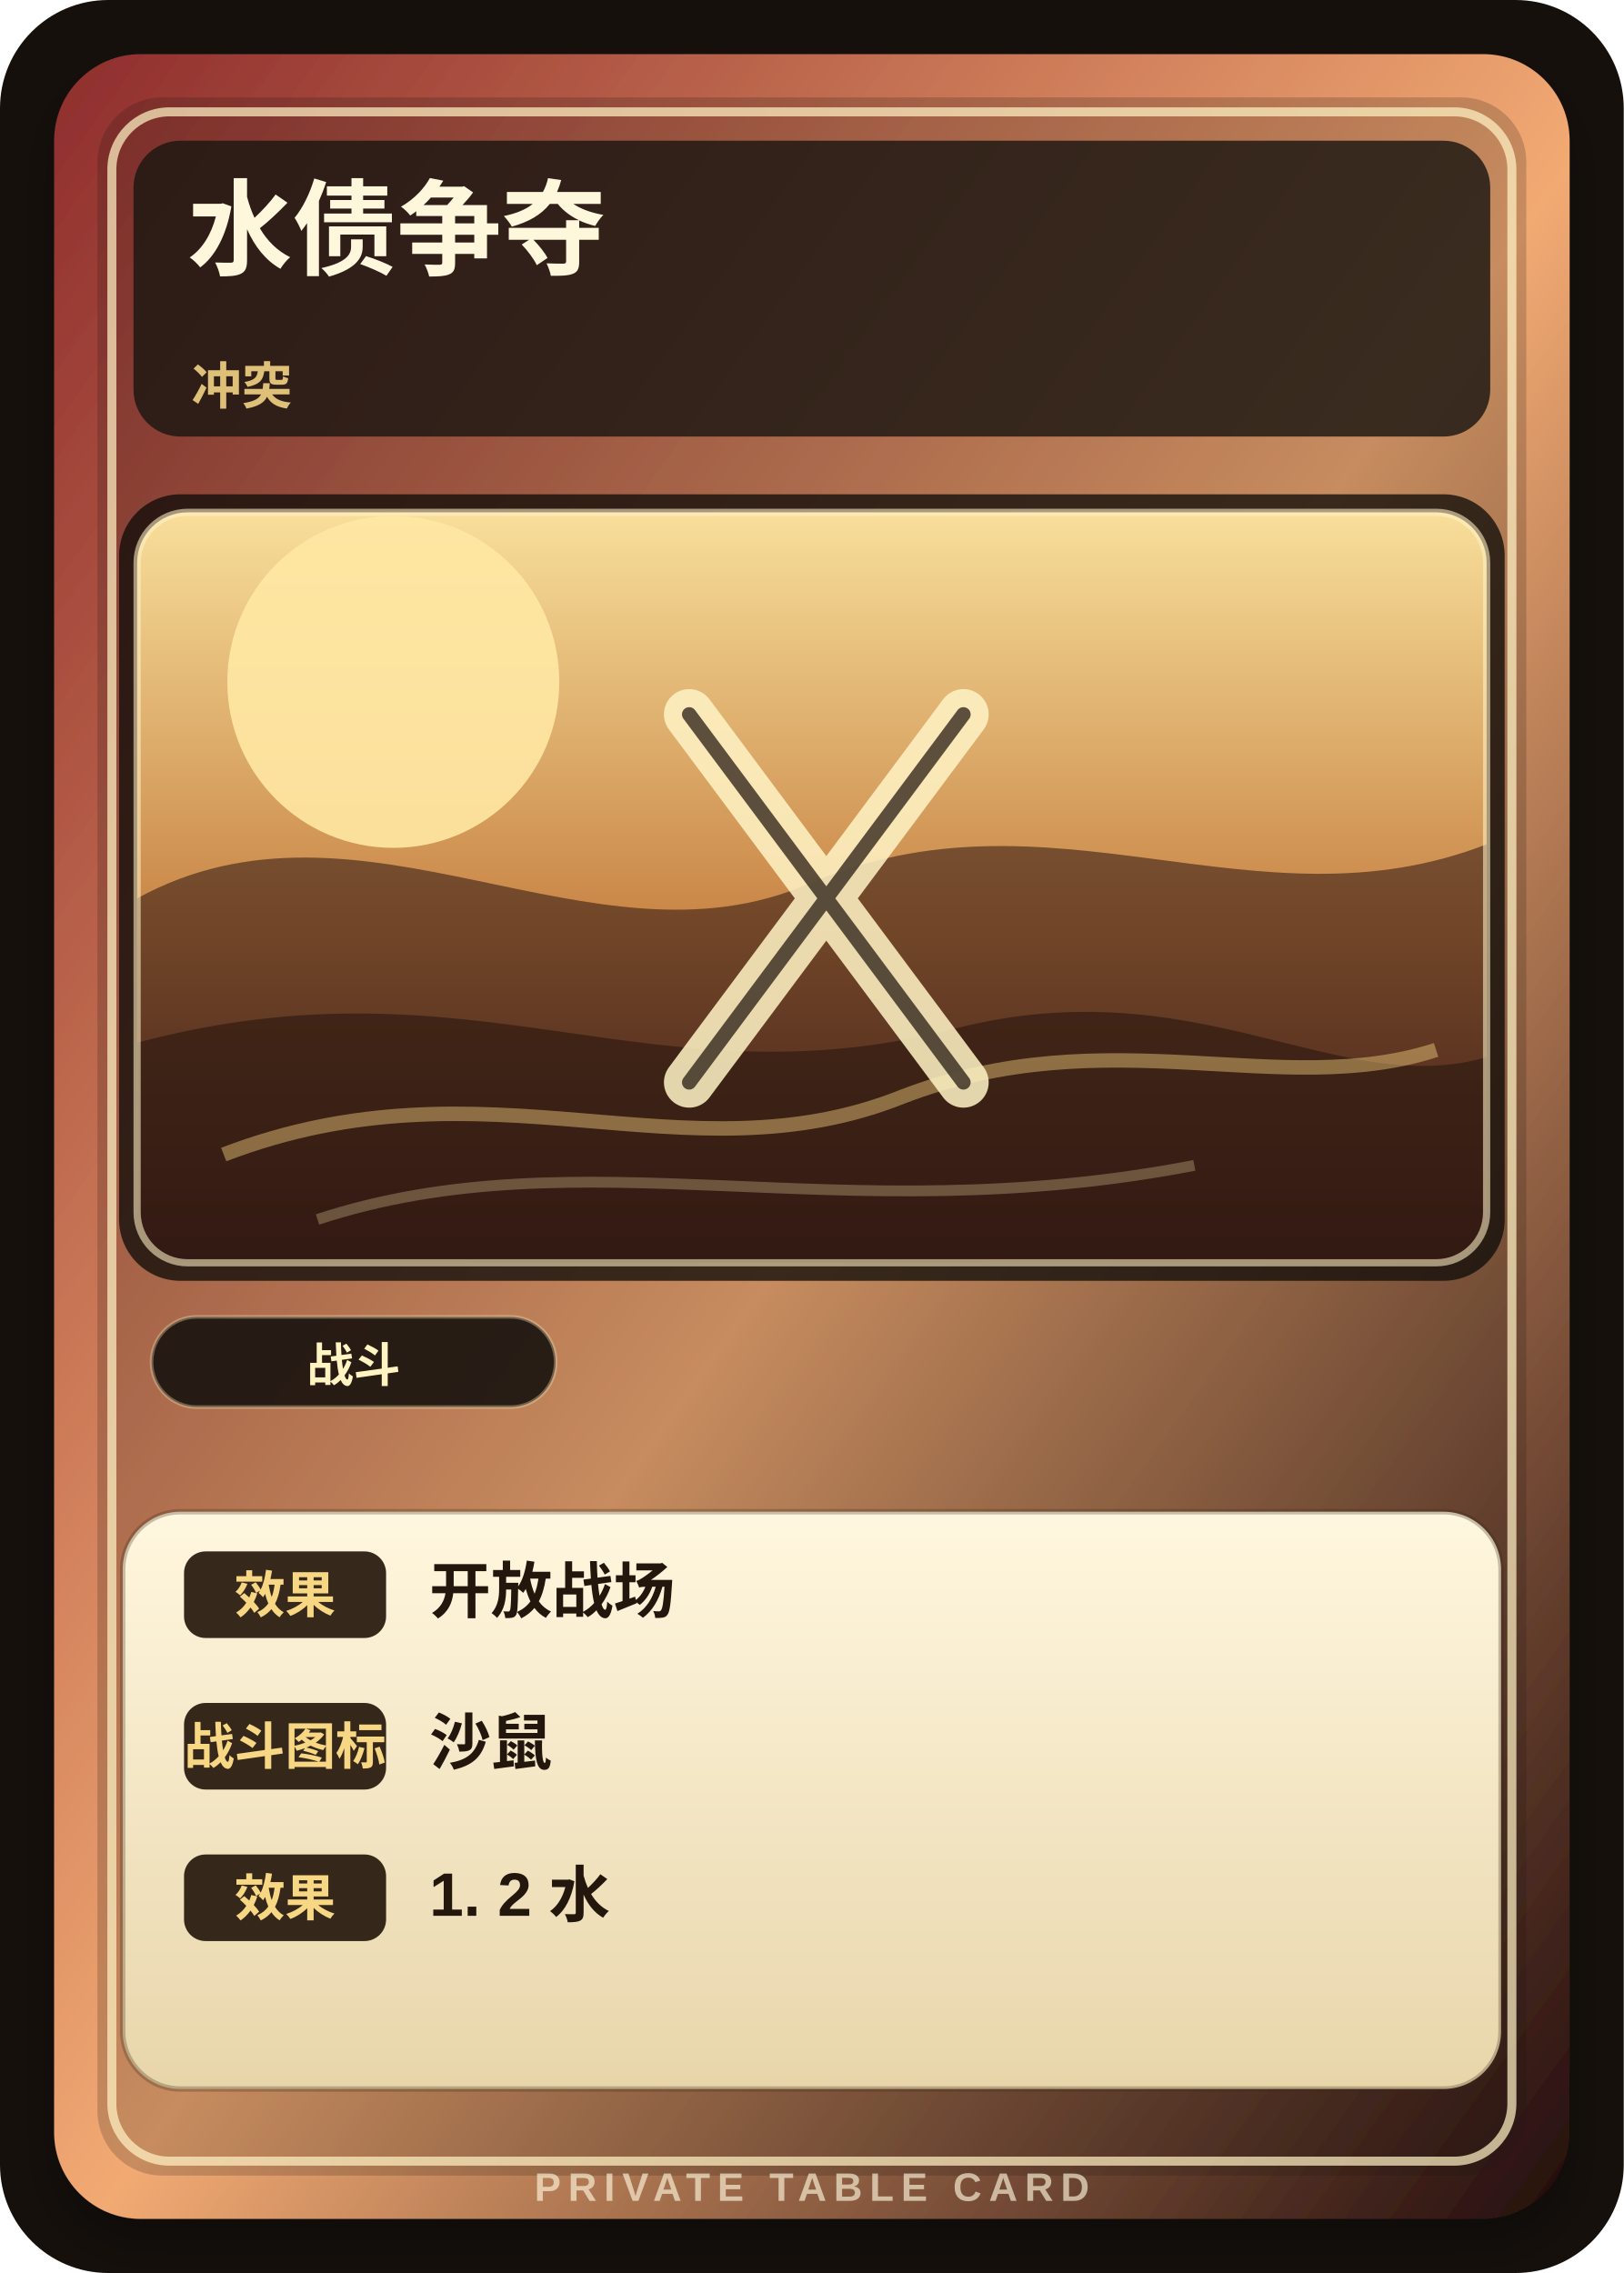
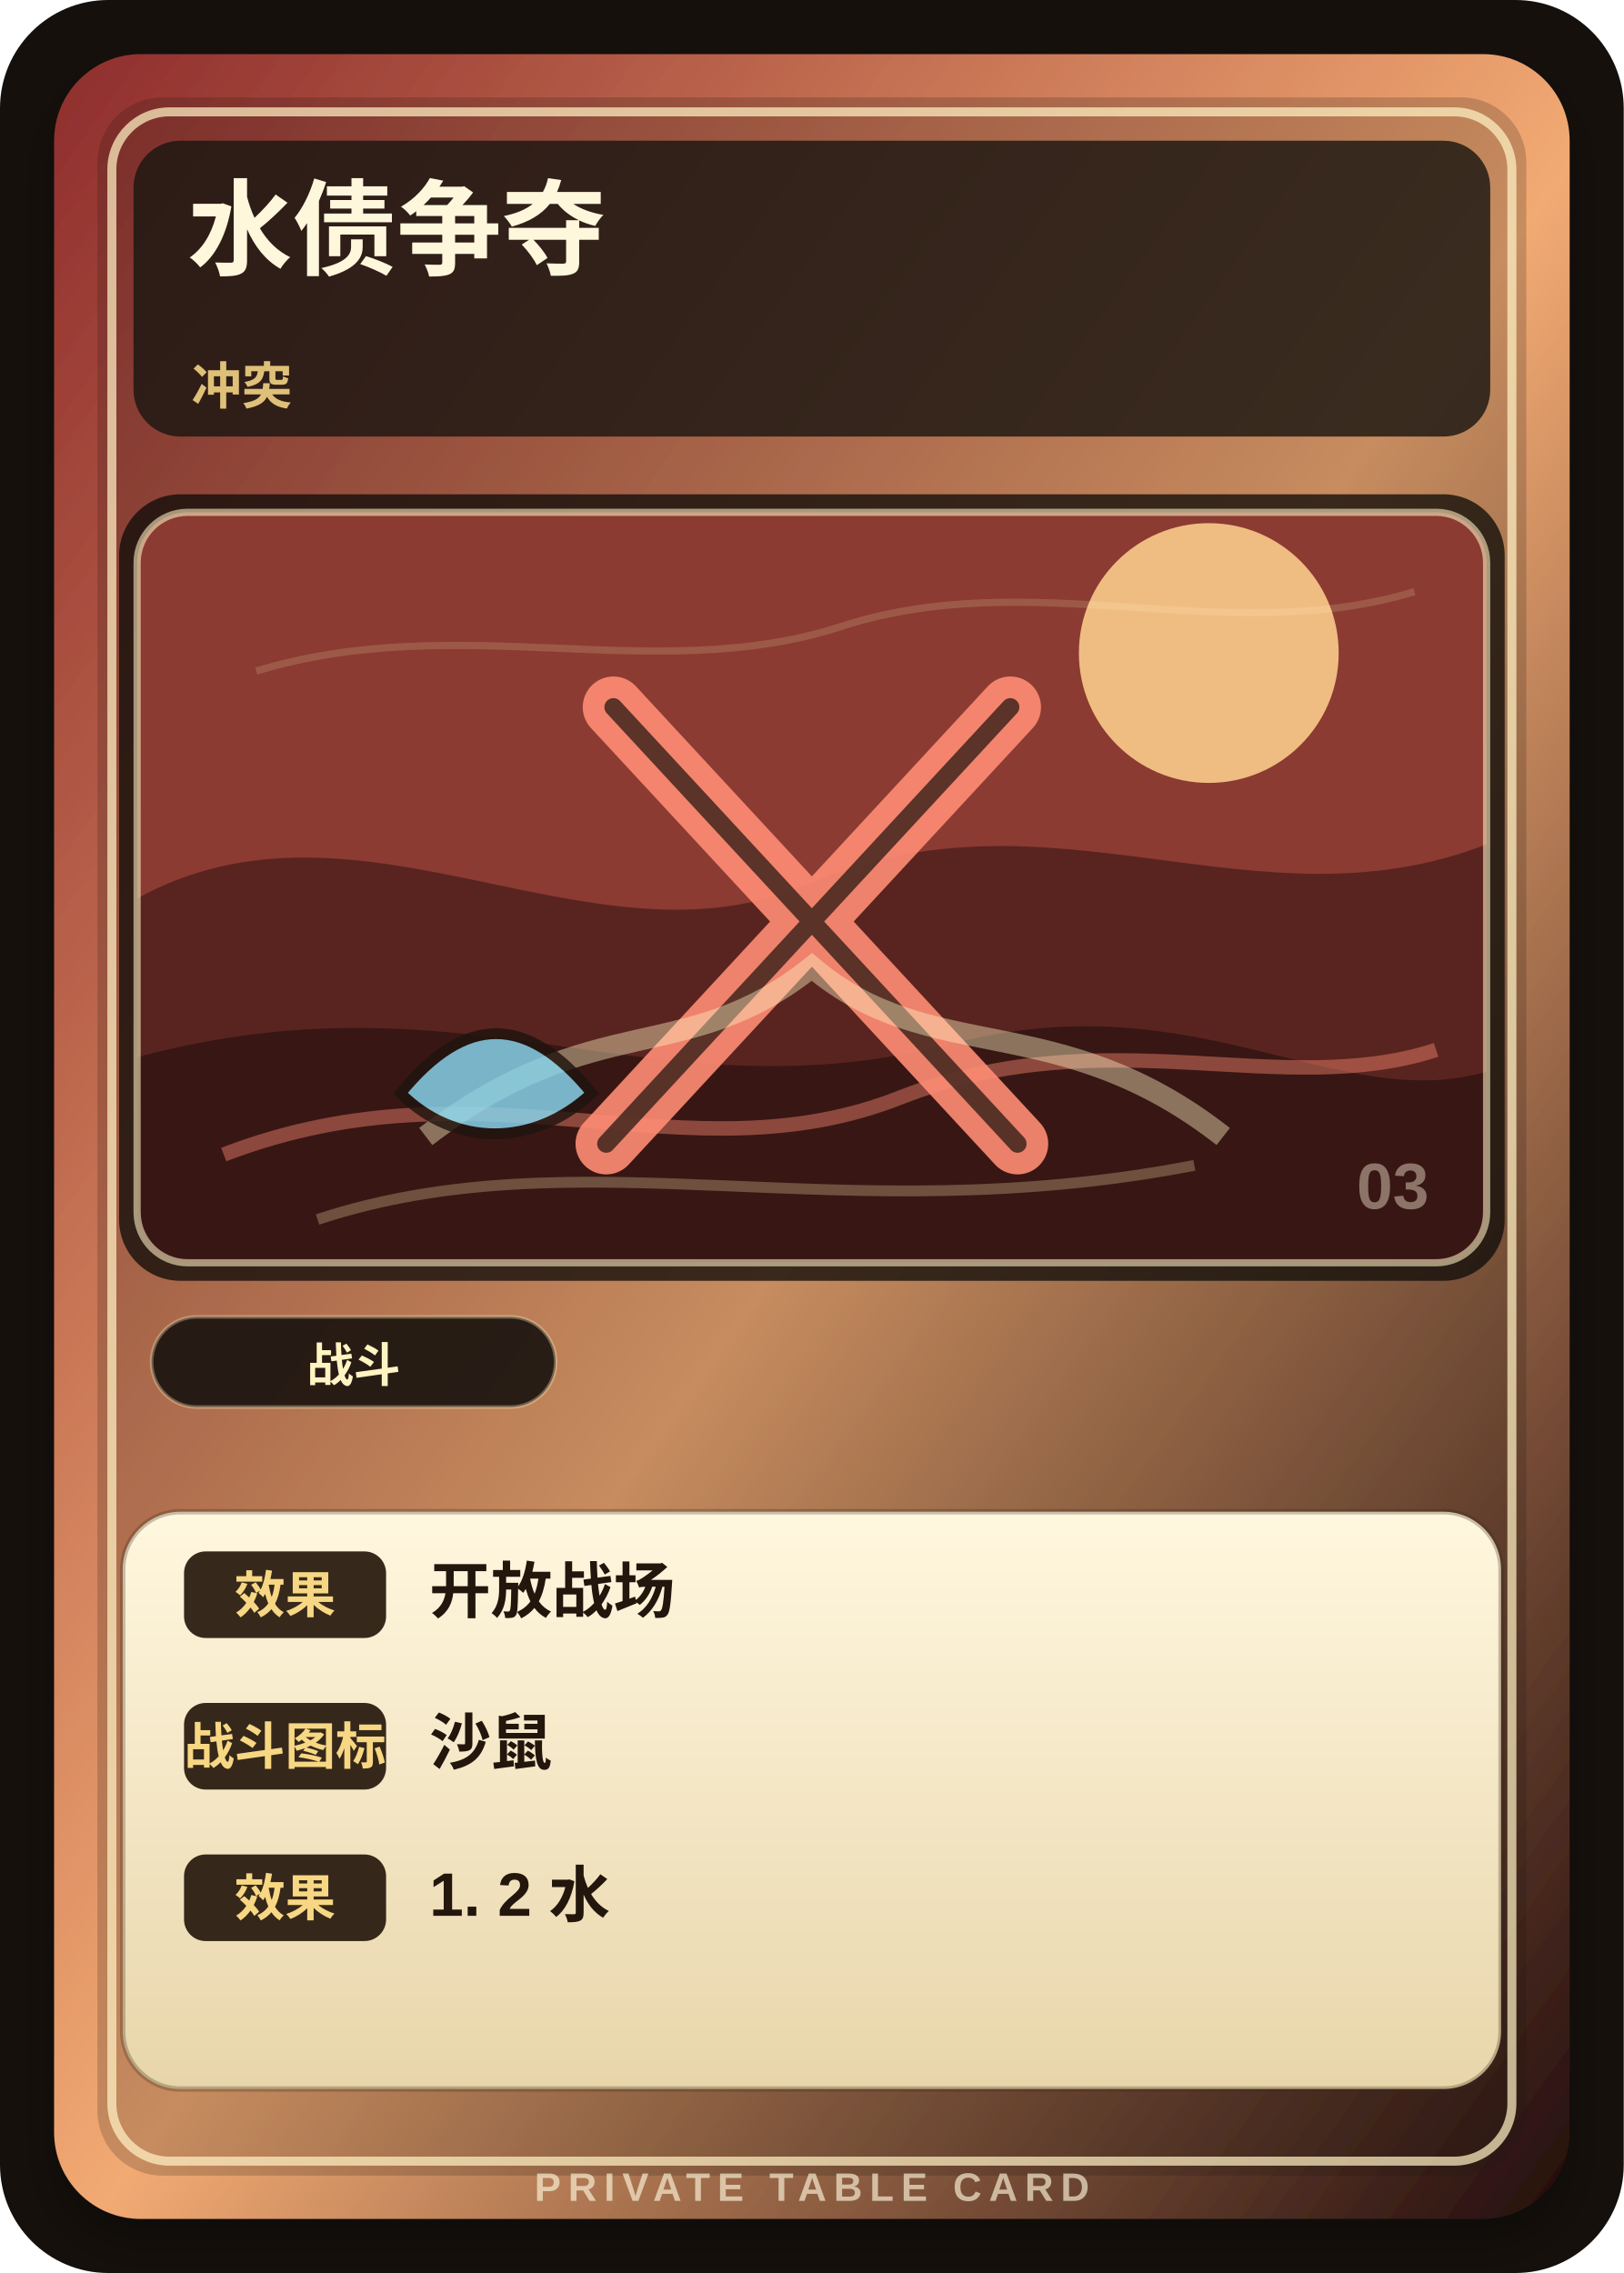
<svg xmlns="http://www.w3.org/2000/svg" width="450" height="630" viewBox="0 0 450 630">
  <defs>
    <linearGradient id="frame" x1="0" y1="0" x2="1" y2="1">
      <stop offset="0" stop-color="#8f2d2d" />
      <stop offset="0.52" stop-color="#f2aa73" />
      <stop offset="1" stop-color="#230d0d" />
    </linearGradient>
    <linearGradient id="paper" x1="0" y1="0" x2="0" y2="1">
      <stop offset="0" stop-color="#fff7df" />
      <stop offset="1" stop-color="#e8d5aa" />
    </linearGradient>
    <linearGradient id="artSky" x1="0" y1="0" x2="0" y2="1">
      <stop offset="0" stop-color="#f8df9b" />
      <stop offset="0.55" stop-color="#c88445" />
      <stop offset="1" stop-color="#5f2f24" />
    </linearGradient>
    <filter id="softShadow" x="-12%" y="-12%" width="124%" height="124%">
      <feDropShadow dx="0" dy="7" stdDeviation="6" flood-color="#000000" flood-opacity="0.28" />
    </filter>
    <clipPath id="artClip">
      <rect x="38" y="142" width="374" height="208" rx="14" />
    </clipPath>
  </defs>
  <rect width="450" height="630" rx="30" fill="#15100c" />
  <rect x="15" y="15" width="420" height="600" rx="24" fill="url(#frame)" filter="url(#softShadow)" />
  <rect x="27" y="27" width="396" height="576" rx="18" fill="#19130e" opacity="0.2" />
  <rect x="31" y="31" width="388" height="568" rx="16" fill="none" stroke="#fff2c4" stroke-opacity="0.72" stroke-width="2.5" />
  <rect x="37" y="39" width="376" height="82" rx="13" fill="#1b1611" opacity="0.82" />
  <text x="52" y="74" font-family="Arial, 'PingFang SC', sans-serif" font-size="29" font-weight="900" fill="#fff7dc">水债争夺</text>
  <text x="53" y="112" font-family="Arial, 'PingFang SC', sans-serif" font-size="14" font-weight="800" fill="#dfc079">冲突</text>
  <rect x="33" y="137" width="384" height="218" rx="17" fill="#110d09" opacity="0.78" />
  <g clip-path="url(#artClip)">
-     <rect x="38" y="142" width="374" height="208" fill="url(#artSky)" />
-     <circle cx="109" cy="189" r="46" fill="#ffe8a3" opacity="0.9" />
-     <path d="M38 249 C100 215, 164 271, 224 245 C291 216, 348 259, 412 234 L412 350 L38 350 Z" fill="#230d0d" opacity="0.52" />
-     <path d="M38 289 C132 264, 180 307, 265 285 C332 268, 371 305, 412 293 L412 350 L38 350 Z" fill="#2a170f" opacity="0.62" />
-     <path d="M62 320 C135 292, 190 328, 250 304 C307 282, 355 305, 398 291" fill="none" stroke="#f5d27f" stroke-opacity="0.44" stroke-width="4" />
+     <rect x="38" y="142" width="374" height="208" fill="#8b3b32" />
+     <circle cx="335" cy="181" r="36" fill="#ffd18f" opacity="0.86" />
+     <path d="M71 186 C127 169, 181 190, 232 174 C286 156, 339 180, 392 164" fill="none" stroke="#fff3bd" stroke-opacity="0.16" stroke-width="2" />
+     <path d="M38 249 C100 215, 164 271, 224 245 C291 216, 348 259, 412 234 L412 350 L38 350 Z" fill="#361312" opacity="0.58" />
+     <path d="M38 293 C132 268, 180 311, 265 289 C332 272, 371 309, 412 297 L412 350 L38 350 Z" fill="#230d0d" opacity="0.62" />
+     <path d="M62 320 C135 292, 190 328, 250 304 C307 282, 355 305, 398 291" fill="none" stroke="#ff8c74" stroke-opacity="0.42" stroke-width="4" />
    <path d="M88 338 C161 314, 233 342, 331 323" fill="none" stroke="#f8e6aa" stroke-opacity="0.28" stroke-width="3" />
-     <path d="M191 198 L267 300 M267 198 L191 300" stroke="#fff2c4" stroke-width="14" stroke-linecap="round" opacity="0.86" />
-     <path d="M191 198 L267 300 M267 198 L191 300" stroke="#20140d" stroke-width="4" stroke-linecap="round" opacity="0.72" />
+     <path d="M170 196 L282 317 M280 196 L168 317" stroke="#ff8c74" stroke-width="17" stroke-linecap="round" opacity="0.9" />
+     <path d="M170 196 L282 317 M280 196 L168 317" stroke="#20140d" stroke-width="5" stroke-linecap="round" opacity="0.72" />
+     <path d="M118 315 C165 279, 190 296, 225 268 C258 296, 293 279, 339 315" fill="none" stroke="#fff2c4" stroke-opacity="0.42" stroke-width="6" />
+     <path d="M111 303 C129 281, 146 281, 164 303 C148 318, 126 318, 111 303 Z" fill="#88d7ef" opacity="0.82" stroke="#20140d" stroke-width="3" />
+     <text x="396" y="335" text-anchor="end" font-family="Arial, sans-serif" font-size="18" font-weight="900" fill="#fff7dc" opacity="0.42">03</text>
  </g>
  <rect x="38" y="142" width="374" height="208" rx="14" fill="none" stroke="#fff2c4" stroke-opacity="0.58" stroke-width="2" />
  <g transform="translate(42 365)">
    <g transform="translate(0 0)">
      <rect width="112" height="25" rx="12.5" fill="#17120d" opacity="0.9" stroke="#fff2c4" stroke-opacity="0.34" />
      <text x="56" y="18" text-anchor="middle" font-family="Arial, 'PingFang SC', sans-serif" font-size="13" font-weight="900" fill="#fff3c2">战斗</text>
    </g>
  </g>
  <rect x="34" y="419" width="382" height="160" rx="16" fill="url(#paper)" stroke="#3b2a18" stroke-opacity="0.28" stroke-width="1.5" />
  <g>
    <rect x="51" y="430" width="56" height="24" rx="6" fill="#25180c" opacity="0.92" />
    <text x="79" y="447" text-anchor="middle" font-family="Arial, 'PingFang SC', sans-serif" font-size="14" font-weight="900" fill="#f7d783">效果</text>
    <text x="119" y="447" font-family="Arial, 'PingFang SC', sans-serif" font-size="17" font-weight="800" fill="#22160d">开放战场</text>
  </g>
  <g>
    <rect x="51" y="472" width="56" height="24" rx="6" fill="#25180c" opacity="0.92" />
    <text x="79" y="489" text-anchor="middle" font-family="Arial, 'PingFang SC', sans-serif" font-size="14" font-weight="900" fill="#f7d783">战斗图标</text>
    <text x="119" y="489" font-family="Arial, 'PingFang SC', sans-serif" font-size="17" font-weight="800" fill="#22160d">沙鼠</text>
  </g>
  <g>
    <rect x="51" y="514" width="56" height="24" rx="6" fill="#25180c" opacity="0.92" />
    <text x="79" y="531" text-anchor="middle" font-family="Arial, 'PingFang SC', sans-serif" font-size="14" font-weight="900" fill="#f7d783">效果</text>
    <text x="119" y="531" font-family="Arial, 'PingFang SC', sans-serif" font-size="17" font-weight="800" fill="#22160d">1. 2 水</text>
  </g>
  <text x="225" y="610" text-anchor="middle" font-family="Arial, sans-serif" font-size="11" font-weight="800" letter-spacing="2" fill="#fff7dc" opacity="0.64">PRIVATE TABLE CARD</text>
</svg>
